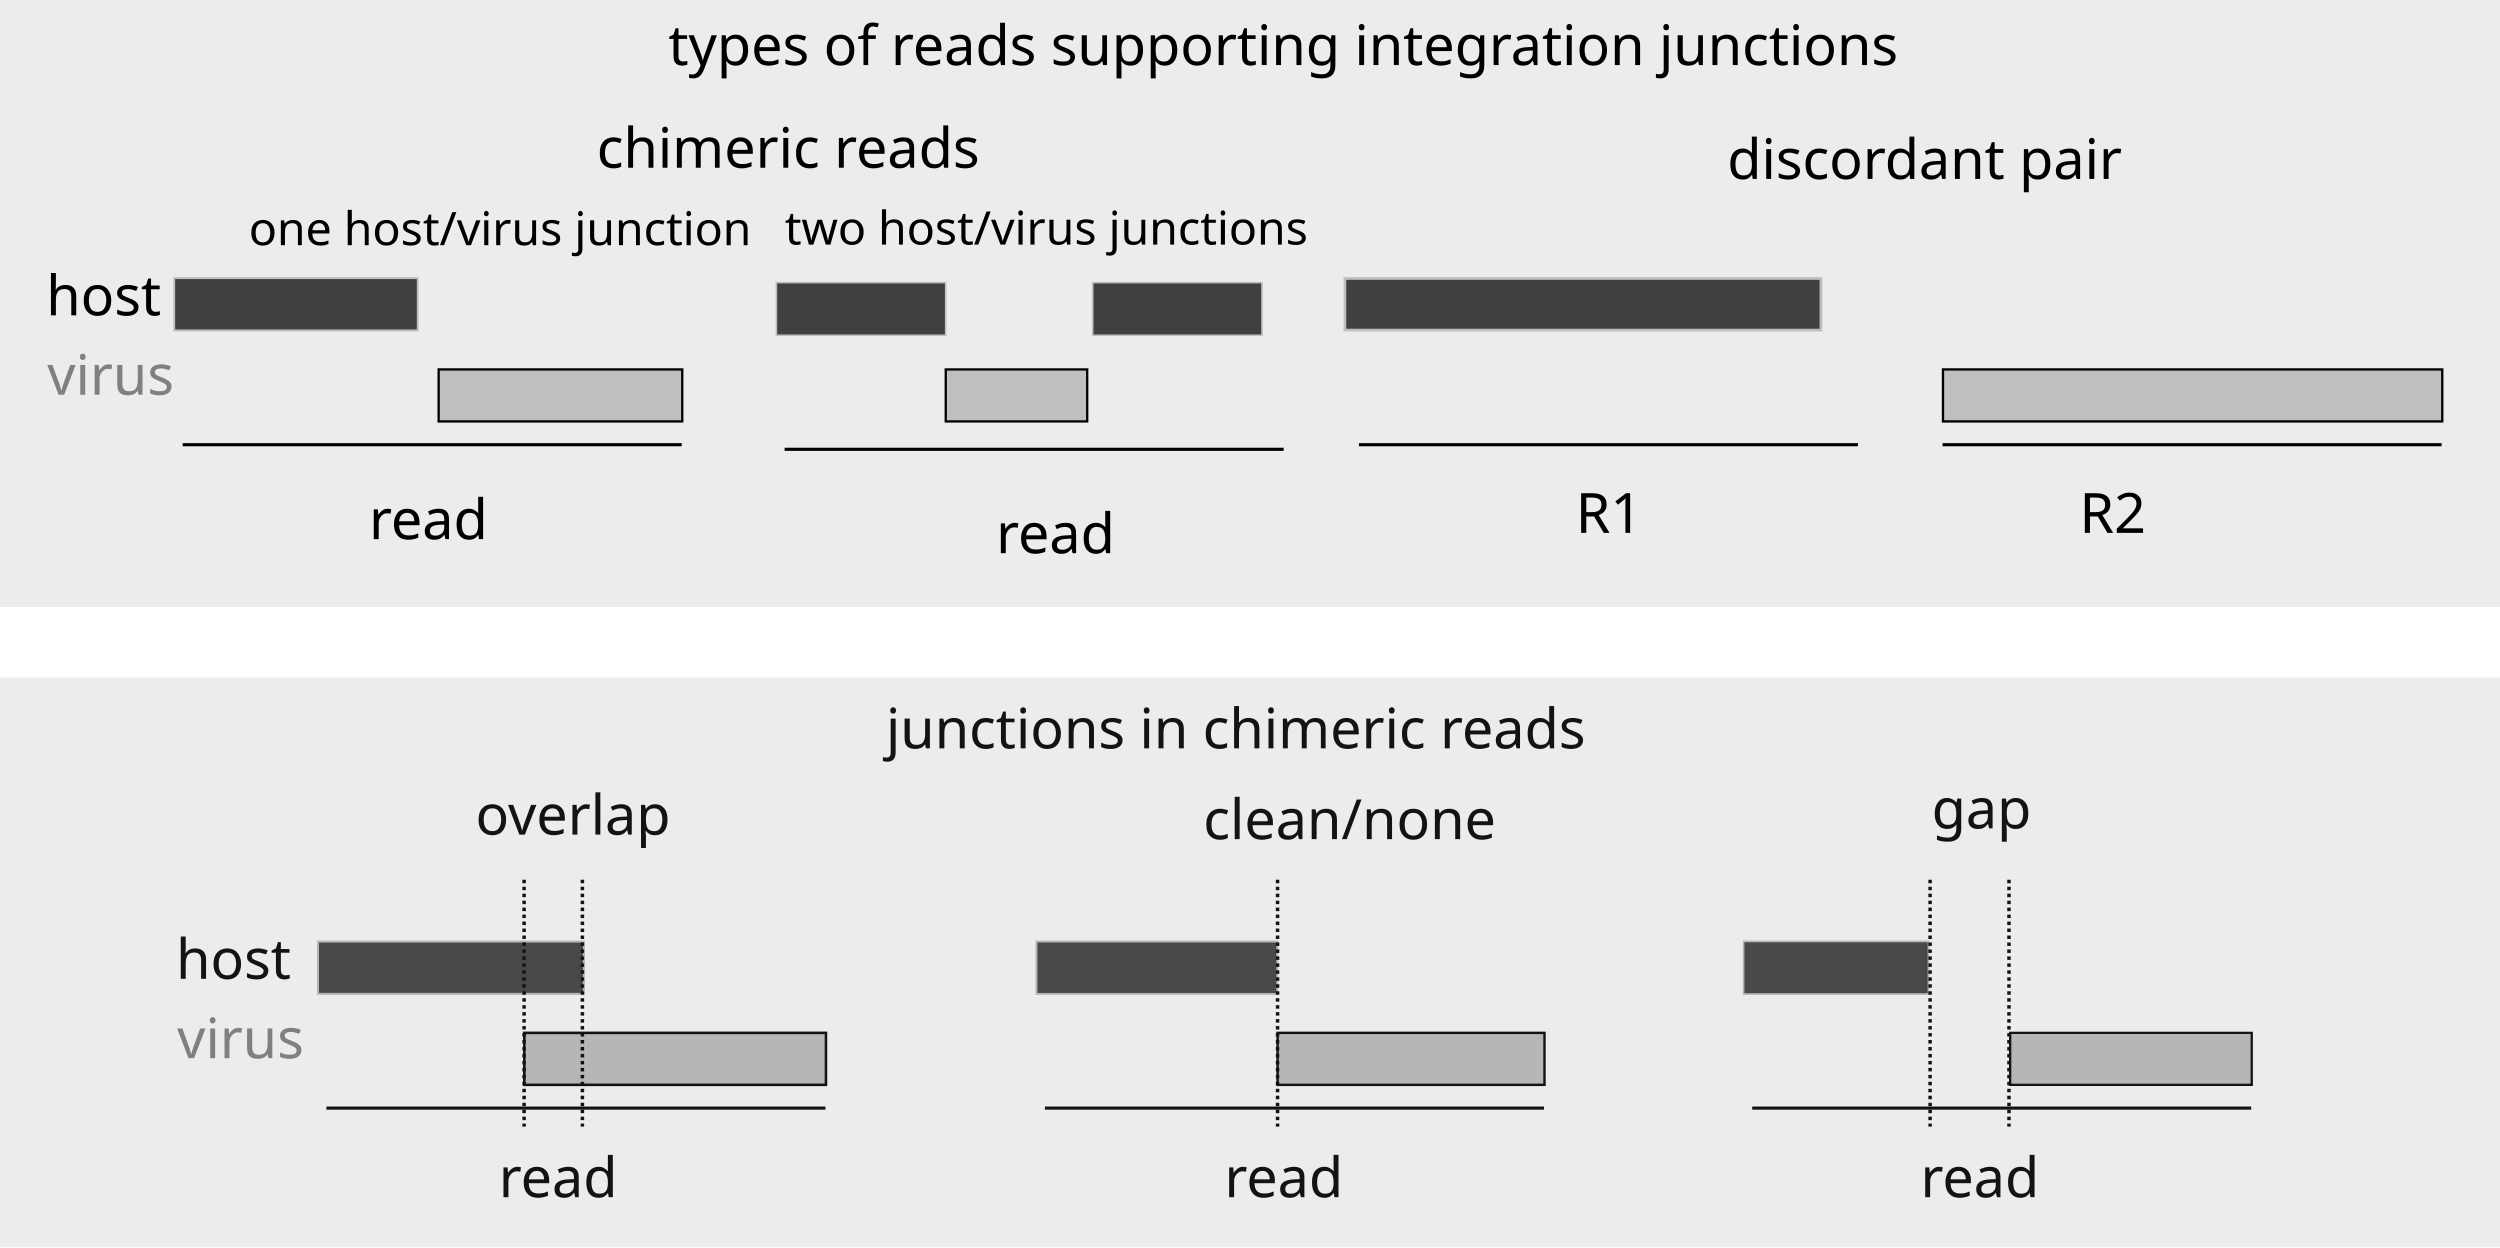
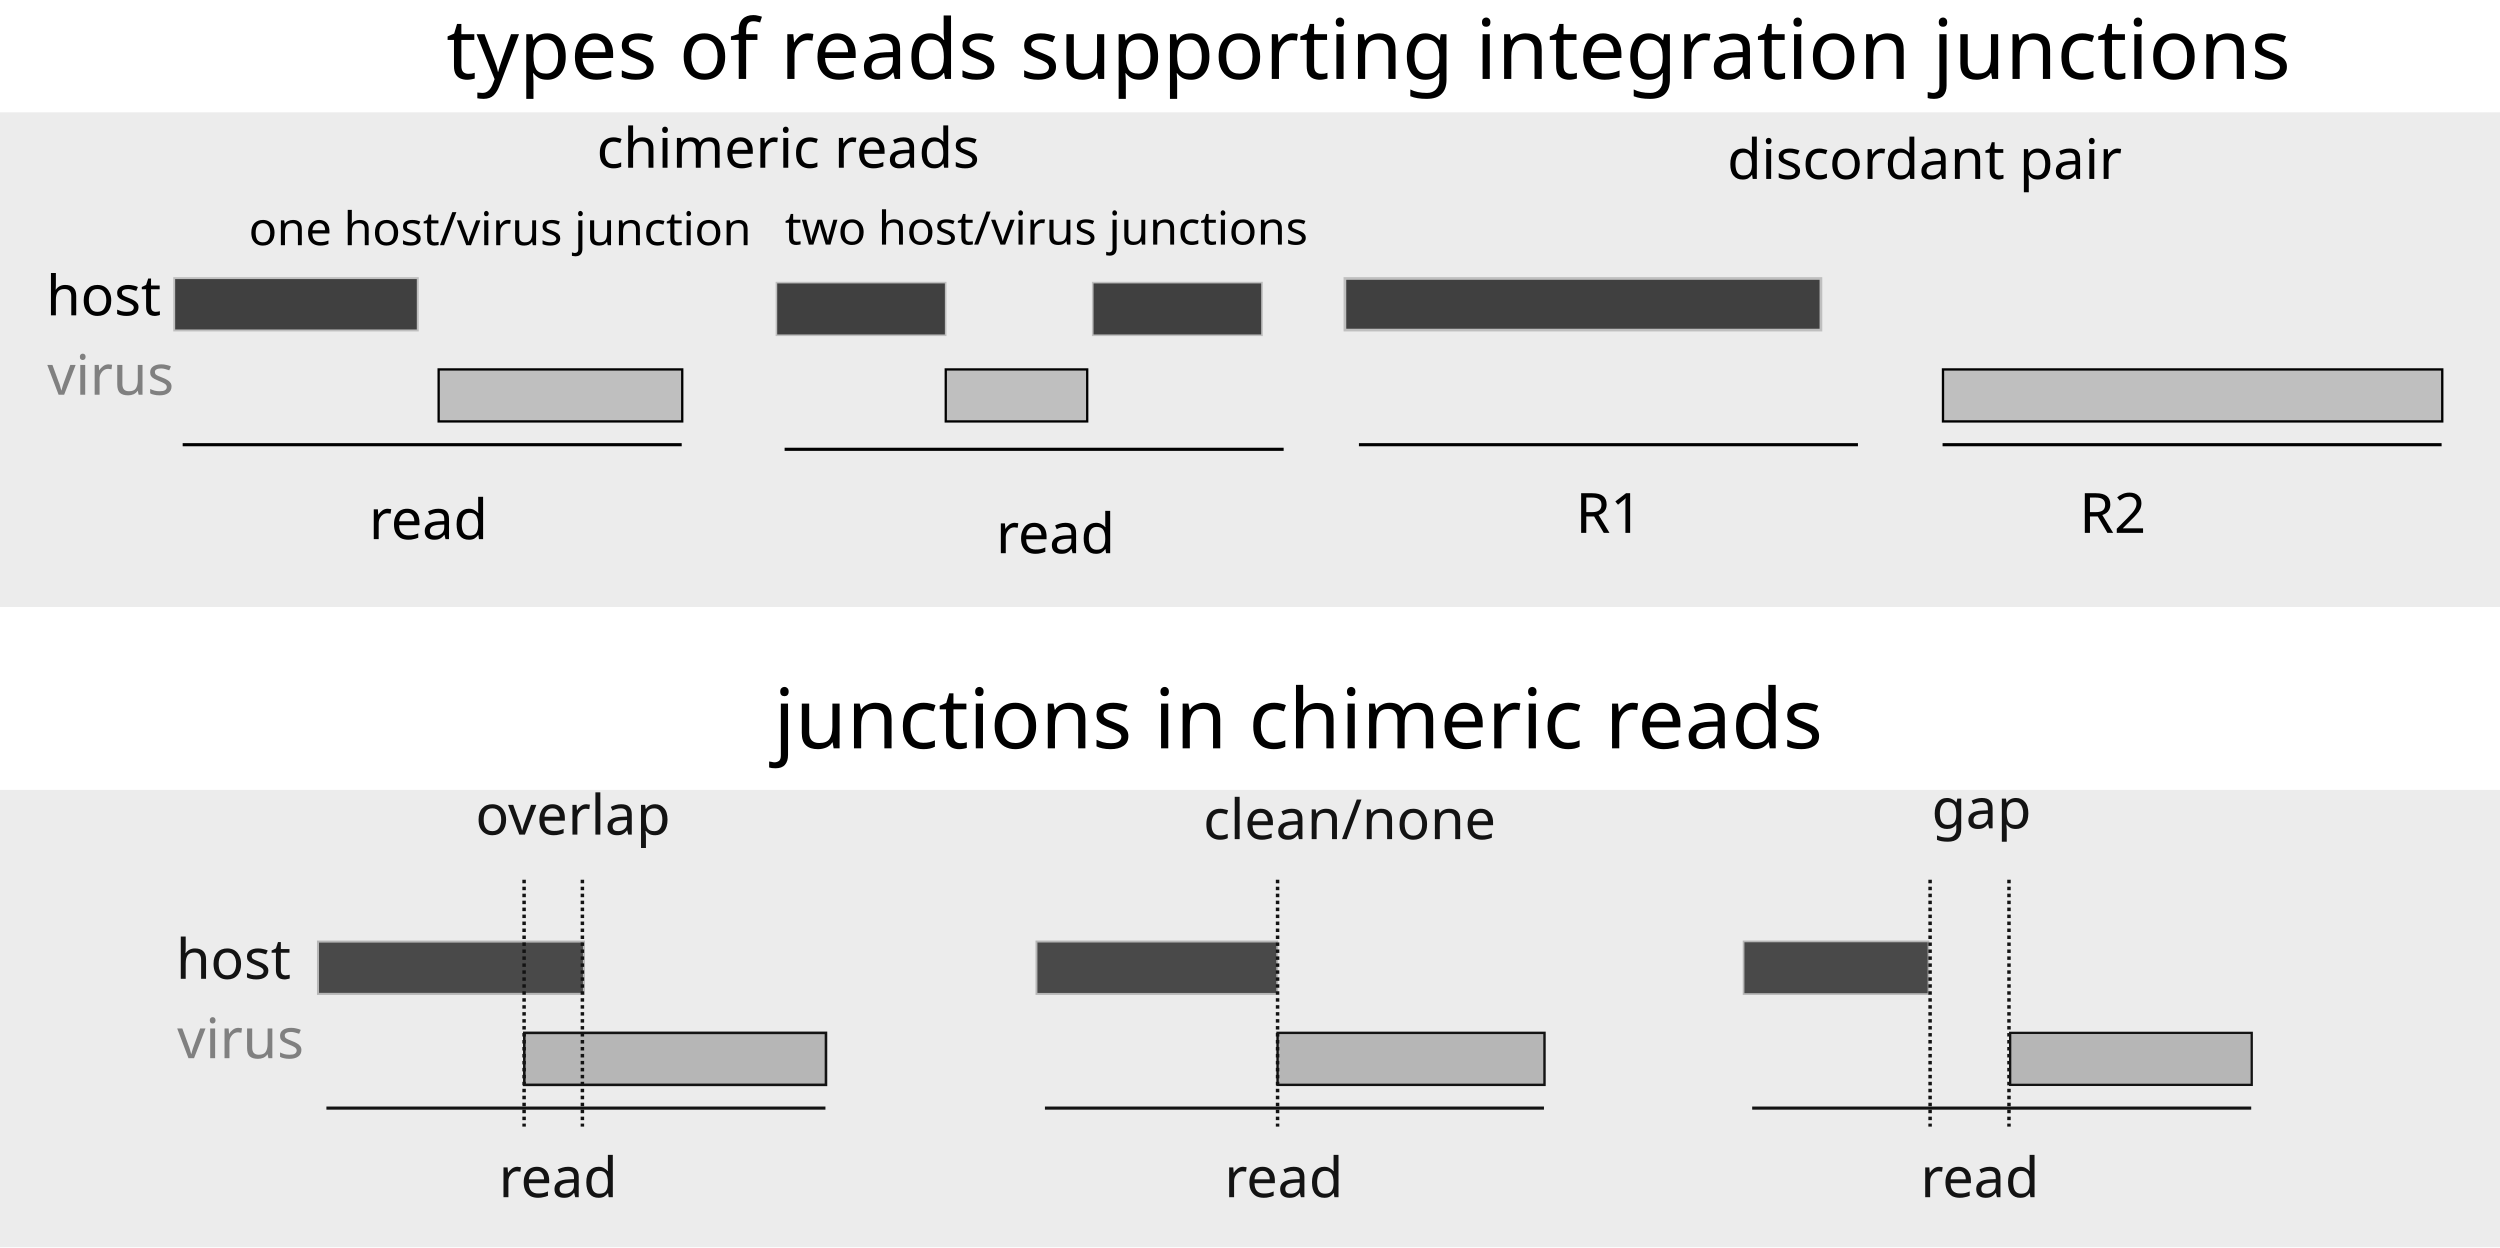
<svg xmlns="http://www.w3.org/2000/svg" width="190.163mm" height="94.872mm" viewBox="0 0 190.163 94.872" version="1.1" id="svg597">
  <defs id="defs591">
    </defs>
  <g id="layer1" transform="translate(-10.72999,-0.5528378)">
-     <rect style="fill:#808080;fill-opacity:0.151;fill-rule:evenodd;stroke:none;stroke-width:0.475;stroke-miterlimit:4;stroke-dasharray:none" id="rect4922-7-9-4-0-3-1-8" width="190.163" height="46.168" x="10.73" y="0.553" />
-     <text xml:space="preserve" style="font-style:normal;font-variant:normal;font-weight:normal;font-stretch:normal;font-size:4.233px;line-height:1.25;font-family:'Minion Pro';-inkscape-font-specification:'Minion Pro, Normal';font-variant-ligatures:normal;font-variant-caps:normal;font-variant-numeric:normal;font-variant-east-asian:normal;stroke-width:0.265" x="61.574" y="5.5" id="text6992">
-       <tspan id="tspan6990" x="61.574" y="5.5" style="font-style:normal;font-variant:normal;font-weight:normal;font-stretch:normal;font-size:4.233px;font-family:'Minion Pro';-inkscape-font-specification:'Minion Pro, Normal';font-variant-ligatures:normal;font-variant-caps:normal;font-variant-numeric:normal;font-variant-east-asian:normal;stroke-width:0.265">types of reads supporting integration junctions</tspan>
+     <rect style="fill:#808080;fill-opacity:0.151;fill-rule:evenodd;stroke:none;stroke-width:0.429;stroke-miterlimit:4;stroke-dasharray:none" id="rect4922-7-9-4-0-3-1-8" width="190.163" height="37.627" x="10.73" y="9.094" />
+     <text xml:space="preserve" style="font-style:normal;font-variant:normal;font-weight:normal;font-stretch:normal;font-size:6.35px;line-height:1.25;font-family:'Minion Pro';-inkscape-font-specification:'Minion Pro, Normal';font-variant-ligatures:normal;font-variant-caps:normal;font-variant-numeric:normal;font-variant-east-asian:normal;stroke-width:0.265" x="44.685" y="6.558" id="text6992">
+       <tspan id="tspan6990" x="44.685" y="6.558" style="font-style:normal;font-variant:normal;font-weight:normal;font-stretch:normal;font-size:6.35px;font-family:'Minion Pro';-inkscape-font-specification:'Minion Pro, Normal';font-variant-ligatures:normal;font-variant-caps:normal;font-variant-numeric:normal;font-variant-east-asian:normal;stroke-width:0.265">types of reads supporting integration junctions</tspan>
    </text>
    <text xml:space="preserve" style="font-style:normal;font-variant:normal;font-weight:normal;font-stretch:normal;font-size:4.233px;line-height:1.25;font-family:'Minion Pro';-inkscape-font-specification:'Minion Pro, Normal';font-variant-ligatures:normal;font-variant-caps:normal;font-variant-numeric:normal;font-variant-east-asian:normal;stroke-width:0.228" x="24.121" y="75.004" id="text1163-9-1">
      <tspan id="tspan1161-8-7" x="24.121" y="75.004" style="font-style:normal;font-variant:normal;font-weight:normal;font-stretch:normal;font-size:4.233px;font-family:'Minion Pro';-inkscape-font-specification:'Minion Pro, Normal';font-variant-ligatures:normal;font-variant-caps:normal;font-variant-numeric:normal;font-variant-east-asian:normal;stroke-width:0.228">host</tspan>
    </text>
    <text xml:space="preserve" style="font-style:normal;font-variant:normal;font-weight:normal;font-stretch:normal;font-size:4.233px;line-height:1.25;font-family:'Minion Pro';-inkscape-font-specification:'Minion Pro, Normal';font-variant-ligatures:normal;font-variant-caps:normal;font-variant-numeric:normal;font-variant-east-asian:normal;stroke-width:0.228" x="48.668" y="91.619" id="text1163-9-3-3">
      <tspan id="tspan1161-8-0-9" x="48.668" y="91.619" style="font-style:normal;font-variant:normal;font-weight:normal;font-stretch:normal;font-size:4.233px;font-family:'Minion Pro';-inkscape-font-specification:'Minion Pro, Normal';font-variant-ligatures:normal;font-variant-caps:normal;font-variant-numeric:normal;font-variant-east-asian:normal;stroke-width:0.228">read</tspan>
    </text>
    <text xml:space="preserve" style="font-style:normal;font-variant:normal;font-weight:normal;font-stretch:normal;font-size:4.233px;line-height:1.25;font-family:'Minion Pro';-inkscape-font-specification:'Minion Pro, Normal';font-variant-ligatures:normal;font-variant-caps:normal;font-variant-numeric:normal;font-variant-east-asian:normal;fill:#808080;stroke-width:0.228" x="24.206" y="81.046" id="text1163-9-8-3">
      <tspan id="tspan1161-8-3-8" x="24.206" y="81.046" style="font-style:normal;font-variant:normal;font-weight:normal;font-stretch:normal;font-size:4.233px;font-family:'Minion Pro';-inkscape-font-specification:'Minion Pro, Normal';font-variant-ligatures:normal;font-variant-caps:normal;font-variant-numeric:normal;font-variant-east-asian:normal;fill:#808080;stroke-width:0.228">virus</tspan>
    </text>
    <text xml:space="preserve" style="font-style:normal;font-variant:normal;font-weight:normal;font-stretch:normal;font-size:4.233px;line-height:1.25;font-family:'Minion Pro';-inkscape-font-specification:'Minion Pro, Normal';font-variant-ligatures:normal;font-variant-caps:normal;font-variant-numeric:normal;font-variant-east-asian:normal;stroke-width:0.228" x="156.813" y="91.619" id="text1163-9-3-3-2">
      <tspan id="tspan1161-8-0-9-7" x="156.813" y="91.619" style="font-style:normal;font-variant:normal;font-weight:normal;font-stretch:normal;font-size:4.233px;font-family:'Minion Pro';-inkscape-font-specification:'Minion Pro, Normal';font-variant-ligatures:normal;font-variant-caps:normal;font-variant-numeric:normal;font-variant-east-asian:normal;stroke-width:0.228">read</tspan>
    </text>
    <g id="g2023">
      <path style="fill:none;stroke:#000000;stroke-width:0.238;stroke-linecap:butt;stroke-linejoin:miter;stroke-miterlimit:4;stroke-dasharray:none;stroke-opacity:1" d="m 24.625,34.377 c 12.653,0 25.306,0 37.959,0" id="path965" />
      <rect style="fill:#bfbfbf;fill-rule:evenodd;stroke:#000000;stroke-width:0.176;stroke-miterlimit:4;stroke-dasharray:none" id="rect975" width="18.529" height="3.955" x="44.096" y="28.653" />
      <rect style="fill:#404040;fill-rule:evenodd;stroke:#bfbfbf;stroke-width:0.148;stroke-miterlimit:4;stroke-dasharray:none" id="rect975-5" width="18.528" height="3.983" x="23.98" y="21.707" />
      <path style="fill:none;stroke:#000000;stroke-width:0.238;stroke-linecap:butt;stroke-linejoin:miter;stroke-miterlimit:4;stroke-dasharray:none;stroke-opacity:1" d="m 70.412,34.731 c 12.653,0 25.306,0 37.959,0" id="path965-0" />
      <rect style="fill:#bfbfbf;fill-rule:evenodd;stroke:#000000;stroke-width:0.175;stroke-miterlimit:4;stroke-dasharray:none" id="rect975-6" width="10.76" height="3.956" x="82.669" y="28.653" />
      <rect style="fill:#404040;fill-rule:evenodd;stroke:#bfbfbf;stroke-width:0.123;stroke-miterlimit:4;stroke-dasharray:none" id="rect975-5-5" width="12.876" height="4.007" x="69.787" y="22.049" />
      <rect style="fill:#404040;fill-rule:evenodd;stroke:#bfbfbf;stroke-width:0.123;stroke-miterlimit:4;stroke-dasharray:none" id="rect975-5-5-6" width="12.876" height="4.007" x="93.848" y="22.049" />
      <path style="fill:none;stroke:#000000;stroke-width:0.238;stroke-linecap:butt;stroke-linejoin:miter;stroke-miterlimit:4;stroke-dasharray:none;stroke-opacity:1" d="m 114.097,34.377 c 12.653,0 25.306,0 37.959,0" id="path965-0-7" />
      <path style="fill:none;stroke:#000000;stroke-width:0.238;stroke-linecap:butt;stroke-linejoin:miter;stroke-miterlimit:4;stroke-dasharray:none;stroke-opacity:1" d="m 158.492,34.377 c 12.653,0 25.306,0 37.959,0" id="path965-0-7-9" />
      <rect style="fill:#404040;fill-rule:evenodd;stroke:#bfbfbf;stroke-width:0.205;stroke-miterlimit:4;stroke-dasharray:none" id="rect975-5-4" width="36.209" height="3.926" x="113.03" y="21.735" />
      <rect style="fill:#bfbfbf;fill-rule:evenodd;stroke:#000000;stroke-width:0.177;stroke-miterlimit:4;stroke-dasharray:none" id="rect975-7" width="37.977" height="3.954" x="158.524" y="28.654" />
      <text xml:space="preserve" style="font-style:normal;font-variant:normal;font-weight:normal;font-stretch:normal;font-size:4.233px;line-height:1.25;font-family:'Minion Pro';-inkscape-font-specification:'Minion Pro, Normal';font-variant-ligatures:normal;font-variant-caps:normal;font-variant-numeric:normal;font-variant-east-asian:normal;stroke-width:0.228" x="130.594" y="41.088" id="text1155">
        <tspan id="tspan1153" x="130.594" y="41.088" style="font-style:normal;font-variant:normal;font-weight:normal;font-stretch:normal;font-size:4.233px;font-family:'Minion Pro';-inkscape-font-specification:'Minion Pro, Normal';font-variant-ligatures:normal;font-variant-caps:normal;font-variant-numeric:normal;font-variant-east-asian:normal;stroke-width:0.228">R1</tspan>
      </text>
      <text xml:space="preserve" style="font-style:normal;font-variant:normal;font-weight:normal;font-stretch:normal;font-size:4.233px;line-height:1.25;font-family:'Minion Pro';-inkscape-font-specification:'Minion Pro, Normal';font-variant-ligatures:normal;font-variant-caps:normal;font-variant-numeric:normal;font-variant-east-asian:normal;stroke-width:0.228" x="168.907" y="41.088" id="text1159">
        <tspan id="tspan1157" x="168.907" y="41.088" style="font-style:normal;font-variant:normal;font-weight:normal;font-stretch:normal;font-size:4.233px;font-family:'Minion Pro';-inkscape-font-specification:'Minion Pro, Normal';font-variant-ligatures:normal;font-variant-caps:normal;font-variant-numeric:normal;font-variant-east-asian:normal;stroke-width:0.228">R2</tspan>
      </text>
      <text xml:space="preserve" style="font-style:normal;font-variant:normal;font-weight:normal;font-stretch:normal;font-size:4.233px;line-height:1.25;font-family:'Minion Pro';-inkscape-font-specification:'Minion Pro, Normal';font-variant-ligatures:normal;font-variant-caps:normal;font-variant-numeric:normal;font-variant-east-asian:normal;stroke-width:0.228" x="86.5" y="42.63" id="text1163">
        <tspan id="tspan1161" x="86.5" y="42.63" style="font-style:normal;font-variant:normal;font-weight:normal;font-stretch:normal;font-size:4.233px;font-family:'Minion Pro';-inkscape-font-specification:'Minion Pro, Normal';font-variant-ligatures:normal;font-variant-caps:normal;font-variant-numeric:normal;font-variant-east-asian:normal;stroke-width:0.228">read</tspan>
      </text>
      <text xml:space="preserve" style="font-style:normal;font-variant:normal;font-weight:normal;font-stretch:normal;font-size:4.233px;line-height:1.25;font-family:'Minion Pro';-inkscape-font-specification:'Minion Pro, Normal';font-variant-ligatures:normal;font-variant-caps:normal;font-variant-numeric:normal;font-variant-east-asian:normal;stroke-width:0.228" x="14.245" y="24.539" id="text1163-9">
        <tspan id="tspan1161-8" x="14.245" y="24.539" style="font-style:normal;font-variant:normal;font-weight:normal;font-stretch:normal;font-size:4.233px;font-family:'Minion Pro';-inkscape-font-specification:'Minion Pro, Normal';font-variant-ligatures:normal;font-variant-caps:normal;font-variant-numeric:normal;font-variant-east-asian:normal;stroke-width:0.228">host</tspan>
      </text>
      <text xml:space="preserve" style="font-style:normal;font-variant:normal;font-weight:normal;font-stretch:normal;font-size:4.233px;line-height:1.25;font-family:'Minion Pro';-inkscape-font-specification:'Minion Pro, Normal';font-variant-ligatures:normal;font-variant-caps:normal;font-variant-numeric:normal;font-variant-east-asian:normal;stroke-width:0.228" x="38.801" y="41.563" id="text1163-9-3">
        <tspan id="tspan1161-8-0" x="38.801" y="41.563" style="font-style:normal;font-variant:normal;font-weight:normal;font-stretch:normal;font-size:4.233px;font-family:'Minion Pro';-inkscape-font-specification:'Minion Pro, Normal';font-variant-ligatures:normal;font-variant-caps:normal;font-variant-numeric:normal;font-variant-east-asian:normal;stroke-width:0.228">read</tspan>
      </text>
      <text xml:space="preserve" style="font-style:normal;font-variant:normal;font-weight:normal;font-stretch:normal;font-size:4.233px;line-height:1.25;font-family:'Minion Pro';-inkscape-font-specification:'Minion Pro, Normal';font-variant-ligatures:normal;font-variant-caps:normal;font-variant-numeric:normal;font-variant-east-asian:normal;fill:#808080;stroke-width:0.228" x="14.33" y="30.581" id="text1163-9-8">
        <tspan id="tspan1161-8-3" x="14.33" y="30.581" style="font-style:normal;font-variant:normal;font-weight:normal;font-stretch:normal;font-size:4.233px;font-family:'Minion Pro';-inkscape-font-specification:'Minion Pro, Normal';font-variant-ligatures:normal;font-variant-caps:normal;font-variant-numeric:normal;font-variant-east-asian:normal;fill:#808080;stroke-width:0.228">virus</tspan>
      </text>
      <text xml:space="preserve" style="font-style:normal;font-variant:normal;font-weight:normal;font-stretch:normal;font-size:4.233px;line-height:1.25;font-family:'Minion Pro';-inkscape-font-specification:'Minion Pro, Normal';font-variant-ligatures:normal;font-variant-caps:normal;font-variant-numeric:normal;font-variant-east-asian:normal;stroke-width:0.228" x="56.122" y="13.313" id="text1331">
        <tspan id="tspan1329" x="56.122" y="13.313" style="font-style:normal;font-variant:normal;font-weight:normal;font-stretch:normal;font-size:4.233px;font-family:'Minion Pro';-inkscape-font-specification:'Minion Pro, Normal';font-variant-ligatures:normal;font-variant-caps:normal;font-variant-numeric:normal;font-variant-east-asian:normal;stroke-width:0.228">chimeric reads</tspan>
      </text>
      <text xml:space="preserve" style="font-style:normal;font-variant:normal;font-weight:normal;font-stretch:normal;font-size:4.233px;line-height:1.25;font-family:'Minion Pro';-inkscape-font-specification:'Minion Pro, Normal';font-variant-ligatures:normal;font-variant-caps:normal;font-variant-numeric:normal;font-variant-east-asian:normal;stroke-width:0.228" x="142.115" y="14.167" id="text1331-0">
        <tspan id="tspan1329-1" x="142.115" y="14.167" style="font-style:normal;font-variant:normal;font-weight:normal;font-stretch:normal;font-size:4.233px;font-family:'Minion Pro';-inkscape-font-specification:'Minion Pro, Normal';font-variant-ligatures:normal;font-variant-caps:normal;font-variant-numeric:normal;font-variant-east-asian:normal;stroke-width:0.228">discordant pair</tspan>
      </text>
      <text xml:space="preserve" style="font-style:normal;font-variant:normal;font-weight:normal;font-stretch:normal;font-size:3.528px;line-height:1.25;font-family:'Minion Pro';-inkscape-font-specification:'Minion Pro, Normal';font-variant-ligatures:normal;font-variant-caps:normal;font-variant-numeric:normal;font-variant-east-asian:normal;stroke-width:0.265" x="29.659" y="19.204" id="text843">
        <tspan id="tspan841" x="29.659" y="19.204" style="font-style:normal;font-variant:normal;font-weight:normal;font-stretch:normal;font-size:3.528px;font-family:'Minion Pro';-inkscape-font-specification:'Minion Pro, Normal';font-variant-ligatures:normal;font-variant-caps:normal;font-variant-numeric:normal;font-variant-east-asian:normal;stroke-width:0.265">one host/virus junction</tspan>
      </text>
      <text xml:space="preserve" style="font-style:normal;font-variant:normal;font-weight:normal;font-stretch:normal;font-size:3.528px;line-height:1.25;font-family:'Minion Pro';-inkscape-font-specification:'Minion Pro, Normal';font-variant-ligatures:normal;font-variant-caps:normal;font-variant-numeric:normal;font-variant-east-asian:normal;stroke-width:0.265" x="70.42" y="19.155" id="text843-5">
        <tspan id="tspan841-9" x="70.42" y="19.155" style="font-style:normal;font-variant:normal;font-weight:normal;font-stretch:normal;font-size:3.528px;font-family:'Minion Pro';-inkscape-font-specification:'Minion Pro, Normal';font-variant-ligatures:normal;font-variant-caps:normal;font-variant-numeric:normal;font-variant-east-asian:normal;stroke-width:0.265">two host/virus junctions</tspan>
      </text>
    </g>
    <text xml:space="preserve" style="font-style:normal;font-variant:normal;font-weight:normal;font-stretch:normal;font-size:4.233px;line-height:1.25;font-family:'Minion Pro';-inkscape-font-specification:'Minion Pro, Normal';font-variant-ligatures:normal;font-variant-caps:normal;font-variant-numeric:normal;font-variant-east-asian:normal;stroke-width:0.228" x="103.869" y="91.619" id="text1163-9-3-3-2-7">
      <tspan id="tspan1161-8-0-9-7-2" x="103.869" y="91.619" style="font-style:normal;font-variant:normal;font-weight:normal;font-stretch:normal;font-size:4.233px;font-family:'Minion Pro';-inkscape-font-specification:'Minion Pro, Normal';font-variant-ligatures:normal;font-variant-caps:normal;font-variant-numeric:normal;font-variant-east-asian:normal;stroke-width:0.228">read</tspan>
    </text>
    <g id="g1840" transform="translate(4.7625,15.34584)">
      <g id="g1828" transform="translate(0,0.727026)">
        <path style="fill:none;stroke:#000000;stroke-width:0.238;stroke-linecap:butt;stroke-linejoin:miter;stroke-miterlimit:4;stroke-dasharray:none;stroke-opacity:1" d="m 85.451,68.769 c 12.653,0 25.306,0 37.959,0" id="path965-4-8-2" />
        <rect style="fill:#bfbfbf;fill-rule:evenodd;stroke:#000000;stroke-width:0.184;stroke-miterlimit:4;stroke-dasharray:none" id="rect975-2-4-4" width="20.304" height="3.955" x="103.146" y="63.045" />
        <rect style="fill:#404040;fill-rule:evenodd;stroke:#bfbfbf;stroke-width:0.147;stroke-miterlimit:4;stroke-dasharray:none" id="rect975-5-9-1-8" width="18.316" height="3.984" x="84.806" y="56.098" />
      </g>
      <path style="fill:none;stroke:#000000;stroke-width:0.265;stroke-linecap:butt;stroke-linejoin:miter;stroke-miterlimit:4;stroke-dasharray:0.265, 0.265;stroke-dashoffset:0;stroke-opacity:1" d="m 103.146,52.126 c 0,6.259 0,12.518 0,18.777" id="path909" />
    </g>
    <g id="g1856" transform="translate(4.7625,15.34584)">
      <g id="g1833" transform="translate(0,3.180095)">
        <path style="fill:none;stroke:#000000;stroke-width:0.238;stroke-linecap:butt;stroke-linejoin:miter;stroke-miterlimit:4;stroke-dasharray:none;stroke-opacity:1" d="m 139.247,66.316 c 12.653,0 25.306,0 37.959,0" id="path965-4-8" />
        <rect style="fill:#bfbfbf;fill-rule:evenodd;stroke:#000000;stroke-width:0.175;stroke-miterlimit:4;stroke-dasharray:none" id="rect975-2-4" width="18.376" height="3.955" x="158.87" y="60.592" />
        <rect style="fill:#404040;fill-rule:evenodd;stroke:#bfbfbf;stroke-width:0.129;stroke-miterlimit:4;stroke-dasharray:none" id="rect975-5-9-1" width="14.066" height="4.002" x="138.593" y="53.636" />
      </g>
      <path style="fill:none;stroke:#000000;stroke-width:0.265;stroke-linecap:butt;stroke-linejoin:miter;stroke-miterlimit:4;stroke-dasharray:0.265, 0.265;stroke-dashoffset:0;stroke-opacity:1" d="m 152.781,52.126 c 0,6.259 0,12.518 0,18.777" id="path909-0" />
      <path style="fill:none;stroke:#000000;stroke-width:0.265;stroke-linecap:butt;stroke-linejoin:miter;stroke-miterlimit:4;stroke-dasharray:0.265, 0.265;stroke-dashoffset:0;stroke-opacity:1" d="m 158.781,52.126 c 0,6.259 0,12.518 0,18.777" id="path909-0-7" />
    </g>
    <g id="g1848" transform="translate(4.7625,15.34584)">
      <g id="g1823">
        <path style="fill:none;stroke:#000000;stroke-width:0.238;stroke-linecap:butt;stroke-linejoin:miter;stroke-miterlimit:4;stroke-dasharray:none;stroke-opacity:1" d="m 30.796,69.496 c 12.653,0 25.306,0 37.959,0" id="path965-4" />
        <rect style="fill:#bfbfbf;fill-rule:evenodd;stroke:#000000;stroke-width:0.196;stroke-miterlimit:4;stroke-dasharray:none" id="rect975-2" width="22.946" height="3.955" x="45.849" y="63.772" />
        <rect style="fill:#404040;fill-rule:evenodd;stroke:#bfbfbf;stroke-width:0.154;stroke-miterlimit:4;stroke-dasharray:none" id="rect975-5-9" width="20.229" height="3.977" x="30.155" y="56.829" />
      </g>
      <path style="fill:none;stroke:#000000;stroke-width:0.265;stroke-linecap:butt;stroke-linejoin:miter;stroke-miterlimit:4;stroke-dasharray:0.265, 0.265;stroke-dashoffset:0;stroke-opacity:1" d="m 45.833,52.126 c 0,6.259 0,12.518 0,18.777" id="path909-0-8" />
      <path style="fill:none;stroke:#000000;stroke-width:0.265;stroke-linecap:butt;stroke-linejoin:miter;stroke-miterlimit:4;stroke-dasharray:0.265, 0.265;stroke-dashoffset:0;stroke-opacity:1" d="m 50.267,52.126 c 0,6.259 0,12.518 0,18.777" id="path909-0-7-7" />
    </g>
    <text xml:space="preserve" style="font-style:normal;font-variant:normal;font-weight:normal;font-stretch:normal;font-size:4.233px;line-height:1.25;font-family:'Minion Pro';-inkscape-font-specification:'Minion Pro, Normal';font-variant-ligatures:normal;font-variant-caps:normal;font-variant-numeric:normal;font-variant-east-asian:normal;stroke-width:0.265" x="46.897" y="64.038" id="text843-6">
      <tspan id="tspan841-7" x="46.897" y="64.038" style="font-style:normal;font-variant:normal;font-weight:normal;font-stretch:normal;font-size:4.233px;font-family:'Minion Pro';-inkscape-font-specification:'Minion Pro, Normal';font-variant-ligatures:normal;font-variant-caps:normal;font-variant-numeric:normal;font-variant-east-asian:normal;stroke-width:0.265">overlap</tspan>
    </text>
    <text xml:space="preserve" style="font-style:normal;font-variant:normal;font-weight:normal;font-stretch:normal;font-size:4.233px;line-height:1.25;font-family:'Minion Pro';-inkscape-font-specification:'Minion Pro, Normal';font-variant-ligatures:normal;font-variant-caps:normal;font-variant-numeric:normal;font-variant-east-asian:normal;stroke-width:0.265" x="157.66" y="63.561" id="text843-6-2">
      <tspan id="tspan841-7-3" x="157.66" y="63.561" style="font-style:normal;font-variant:normal;font-weight:normal;font-stretch:normal;font-size:4.233px;font-family:'Minion Pro';-inkscape-font-specification:'Minion Pro, Normal';font-variant-ligatures:normal;font-variant-caps:normal;font-variant-numeric:normal;font-variant-east-asian:normal;stroke-width:0.265">gap</tspan>
    </text>
    <text xml:space="preserve" style="font-style:normal;font-variant:normal;font-weight:normal;font-stretch:normal;font-size:4.233px;line-height:1.25;font-family:'Minion Pro';-inkscape-font-specification:'Minion Pro, Normal';font-variant-ligatures:normal;font-variant-caps:normal;font-variant-numeric:normal;font-variant-east-asian:normal;stroke-width:0.265" x="102.256" y="64.383" id="text843-6-2-5">
      <tspan id="tspan841-7-3-5" x="102.256" y="64.383" style="font-style:normal;font-variant:normal;font-weight:normal;font-stretch:normal;font-size:4.233px;font-family:'Minion Pro';-inkscape-font-specification:'Minion Pro, Normal';font-variant-ligatures:normal;font-variant-caps:normal;font-variant-numeric:normal;font-variant-east-asian:normal;stroke-width:0.265">clean/none</tspan>
    </text>
-     <text xml:space="preserve" style="font-style:normal;font-variant:normal;font-weight:normal;font-stretch:normal;font-size:4.233px;line-height:1.25;font-family:'Minion Pro';-inkscape-font-specification:'Minion Pro, Normal';font-variant-ligatures:normal;font-variant-caps:normal;font-variant-numeric:normal;font-variant-east-asian:normal;stroke-width:0.228" x="78.121" y="57.475" id="text1331-2">
-       <tspan id="tspan1329-7" x="78.121" y="57.475" style="font-style:normal;font-variant:normal;font-weight:normal;font-stretch:normal;font-size:4.233px;font-family:'Minion Pro';-inkscape-font-specification:'Minion Pro, Normal';font-variant-ligatures:normal;font-variant-caps:normal;font-variant-numeric:normal;font-variant-east-asian:normal;stroke-width:0.228">junctions in chimeric reads</tspan>
+     <text xml:space="preserve" style="font-style:normal;font-variant:normal;font-weight:normal;font-stretch:normal;font-size:6.35px;line-height:1.25;font-family:'Minion Pro';-inkscape-font-specification:'Minion Pro, Normal';font-variant-ligatures:normal;font-variant-caps:normal;font-variant-numeric:normal;font-variant-east-asian:normal;stroke-width:0.228" x="69.579" y="57.475" id="text1331-2">
+       <tspan id="tspan1329-7" x="69.579" y="57.475" style="font-style:normal;font-variant:normal;font-weight:normal;font-stretch:normal;font-size:6.35px;font-family:'Minion Pro';-inkscape-font-specification:'Minion Pro, Normal';font-variant-ligatures:normal;font-variant-caps:normal;font-variant-numeric:normal;font-variant-east-asian:normal;stroke-width:0.228">junctions in chimeric reads</tspan>
    </text>
-     <rect style="fill:#808080;fill-opacity:0.151;fill-rule:evenodd;stroke:none;stroke-width:0.46;stroke-miterlimit:4;stroke-dasharray:none" id="rect4922-7-9-4-0-3-1-8-9" width="190.163" height="43.332" x="10.73" y="52.093" />
+     <rect style="fill:#808080;fill-opacity:0.151;fill-rule:evenodd;stroke:none;stroke-width:0.412;stroke-miterlimit:4;stroke-dasharray:none" id="rect4922-7-9-4-0-3-1-8-9" width="190.163" height="34.791" x="10.73" y="60.634" />
  </g>
</svg>
